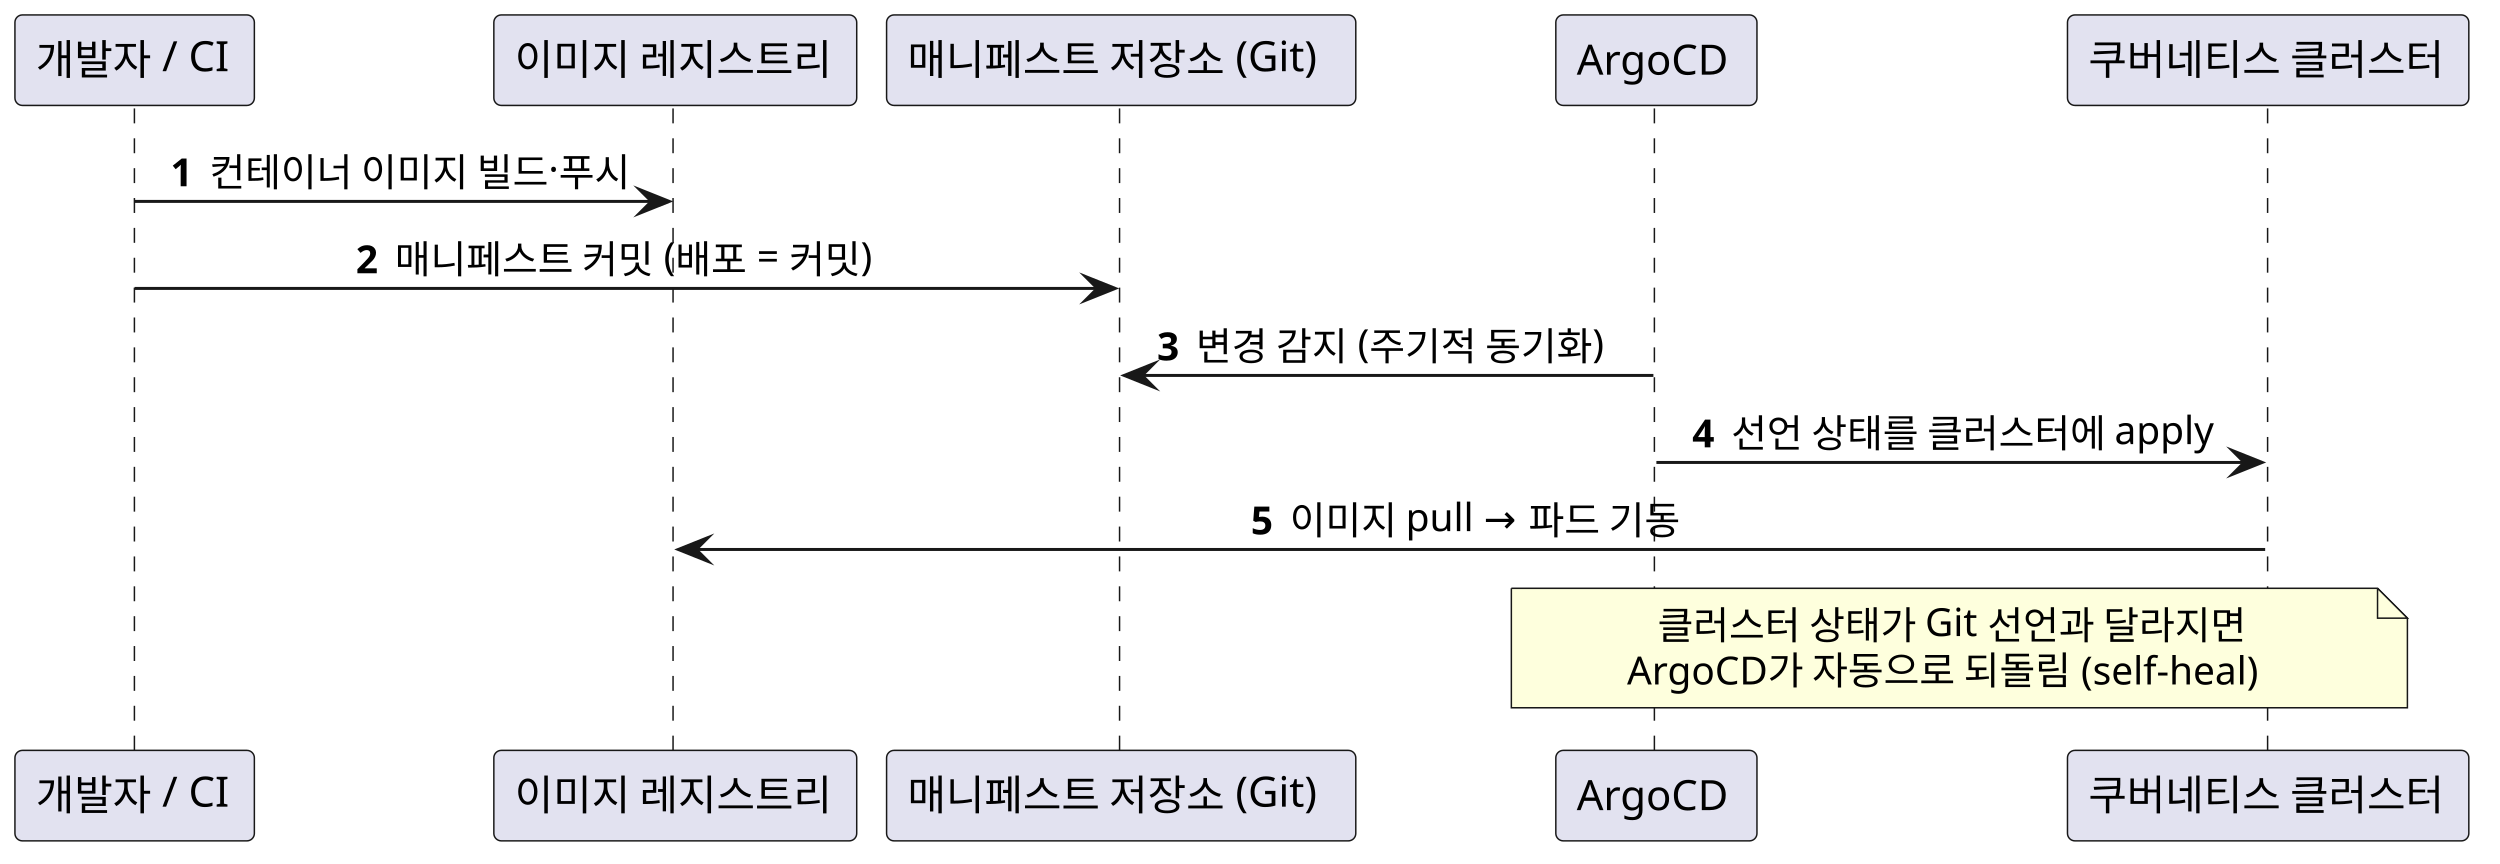
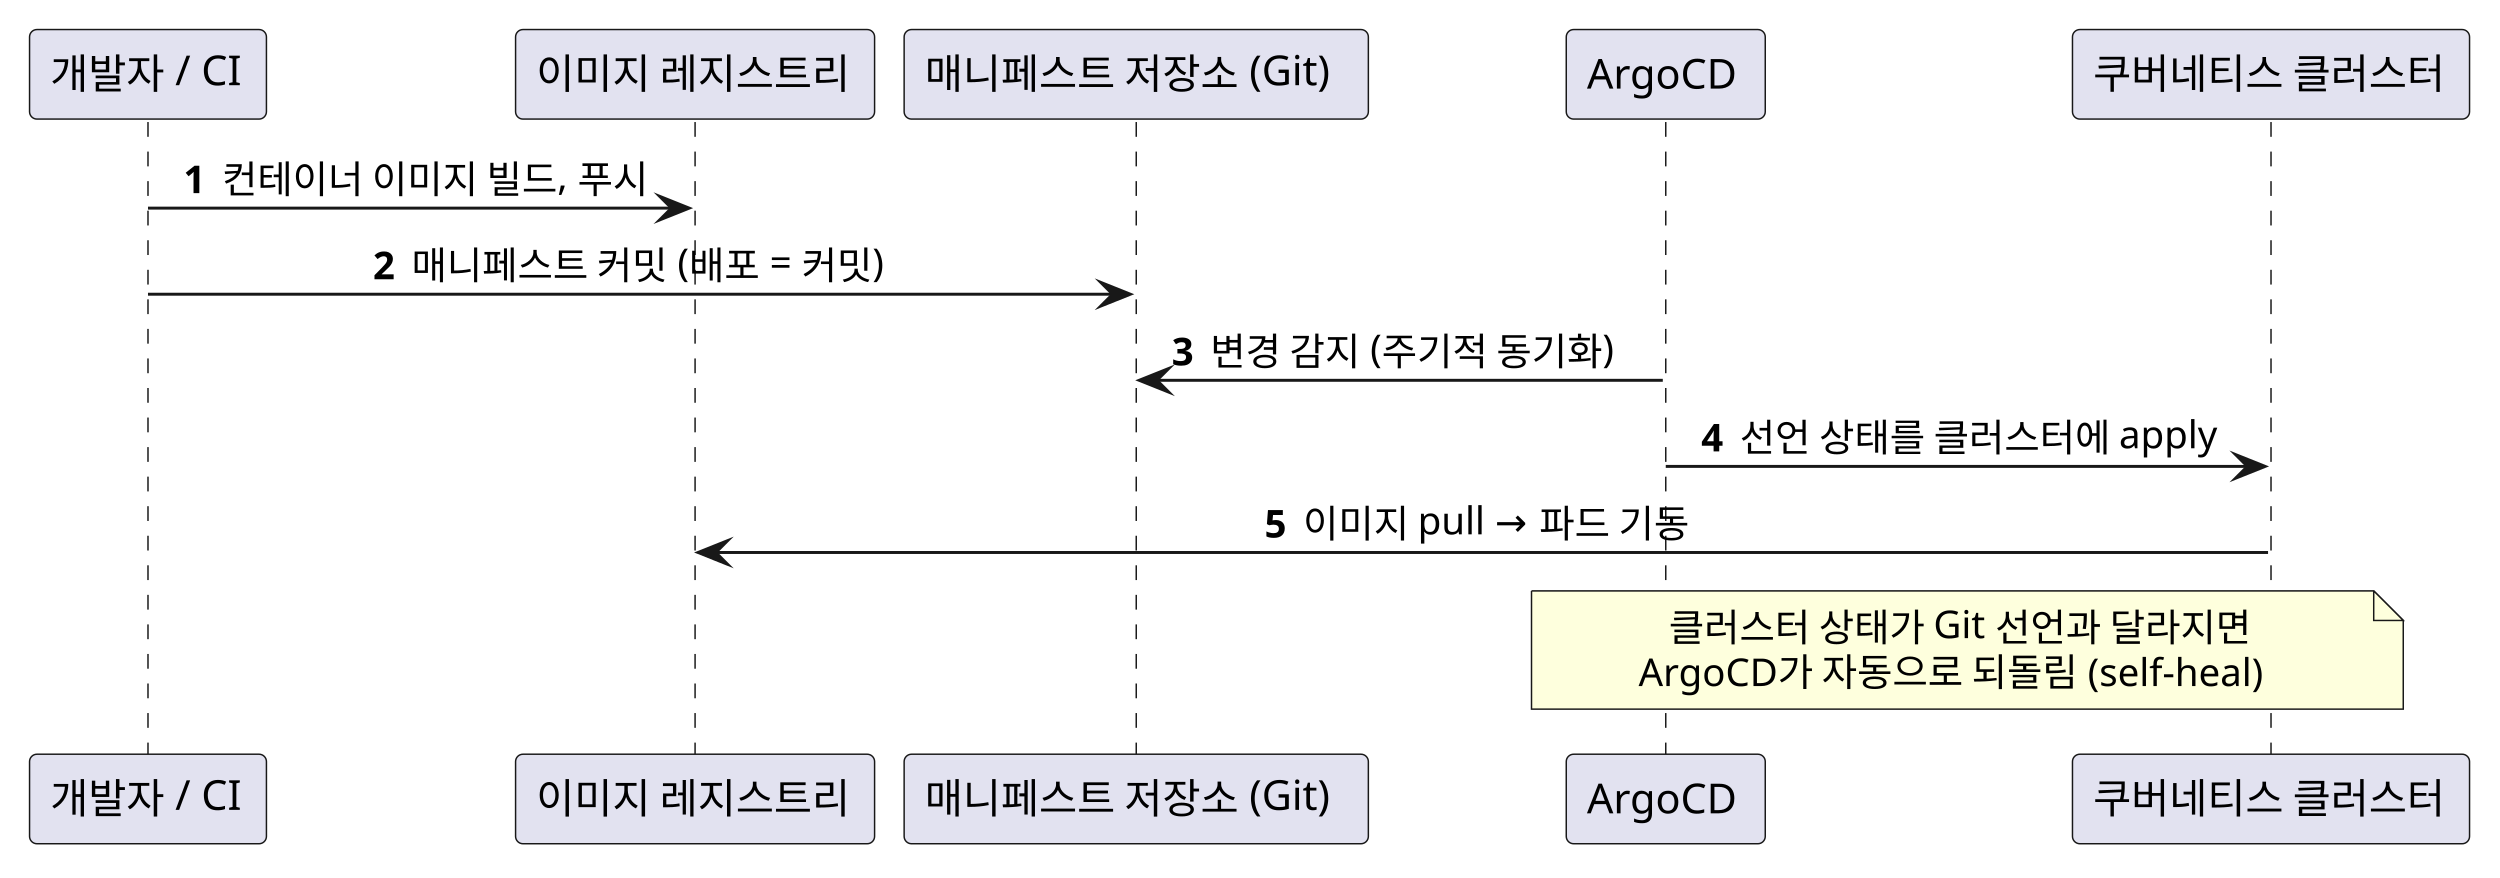
- <svg xmlns="http://www.w3.org/2000/svg" contentStyleType="text/css" data-diagram-type="SEQUENCE" height="289px" preserveAspectRatio="none" style="width:837px;height:289px;background:#FFFFFF;" version="1.1" viewBox="0 0 837 289" width="837px" zoomAndPan="magnify">
+ <svg xmlns="http://www.w3.org/2000/svg" version="1.1" data-diagram-type="SEQUENCE" style="width:846px;height:297px;background:#FFFFFF;" width="846px" height="297px" viewBox="0 0 846 297" zoomAndPan="magnify" preserveAspectRatio="none" contentStyleType="text/css">
  <defs />
-   <g>
-     <g class="participant-lifeline" data-entity-uid="part1" data-qualified-name="dev" data-source-line="3" id="part1-lifeline">
+   <g font-family="sans-serif" lengthAdjust="spacing">
+     <g class="participant-lifeline" data-qualified-name="dev" data-entity-uid="part1" id="part1-lifeline" data-source-line="3">
      <g>
-         <rect fill="#000000" fill-opacity="0" height="215.93" width="8" x="41.081" y="36.297" />
-         <line style="stroke:#181818;stroke-width:0.5;stroke-dasharray:5,5;" x1="45" x2="45" y1="36.297" y2="252.227" />
+         <rect x="46.581" y="41.297" width="8" height="213.93" fill="#000" fill-opacity="0" />
+         <line x1="50.081" y1="41.297" x2="50.081" y2="255.227" style="stroke:#181818;stroke-width:0.5;stroke-dasharray:5,5;" />
      </g>
    </g>
-     <g class="participant-lifeline" data-entity-uid="part2" data-qualified-name="reg" data-source-line="4" id="part2-lifeline">
+     <g class="participant-lifeline" data-qualified-name="reg" data-entity-uid="part2" id="part2-lifeline" data-source-line="4">
      <g>
-         <rect fill="#000000" fill-opacity="0" height="215.93" width="8" x="222.083" y="36.297" />
-         <line style="stroke:#181818;stroke-width:0.5;stroke-dasharray:5,5;" x1="225.338" x2="225.338" y1="36.297" y2="252.227" />
+         <rect x="231.715" y="41.297" width="8" height="213.93" fill="#000" fill-opacity="0" />
+         <line x1="235.215" y1="41.297" x2="235.215" y2="255.227" style="stroke:#181818;stroke-width:0.5;stroke-dasharray:5,5;" />
      </g>
    </g>
-     <g class="participant-lifeline" data-entity-uid="part3" data-qualified-name="git" data-source-line="5" id="part3-lifeline">
+     <g class="participant-lifeline" data-qualified-name="git" data-entity-uid="part3" id="part3-lifeline" data-source-line="5">
      <g>
-         <rect fill="#000000" fill-opacity="0" height="215.93" width="8" x="371.374" y="36.297" />
-         <line style="stroke:#181818;stroke-width:0.5;stroke-dasharray:5,5;" x1="374.828" x2="374.828" y1="36.297" y2="252.227" />
+         <rect x="381.006" y="41.297" width="8" height="213.93" fill="#000" fill-opacity="0" />
+         <line x1="384.506" y1="41.297" x2="384.506" y2="255.227" style="stroke:#181818;stroke-width:0.5;stroke-dasharray:5,5;" />
      </g>
    </g>
-     <g class="participant-lifeline" data-entity-uid="part4" data-qualified-name="argo" data-source-line="6" id="part4-lifeline">
+     <g class="participant-lifeline" data-qualified-name="argo" data-entity-uid="part4" id="part4-lifeline" data-source-line="6">
      <g>
-         <rect fill="#000000" fill-opacity="0" height="215.93" width="8" x="550.56" y="36.297" />
-         <line style="stroke:#181818;stroke-width:0.5;stroke-dasharray:5,5;" x1="553.889" x2="553.889" y1="36.297" y2="252.227" />
+         <rect x="560.192" y="41.297" width="8" height="213.93" fill="#000" fill-opacity="0" />
+         <line x1="563.692" y1="41.297" x2="563.692" y2="255.227" style="stroke:#181818;stroke-width:0.5;stroke-dasharray:5,5;" />
      </g>
    </g>
-     <g class="participant-lifeline" data-entity-uid="part5" data-qualified-name="k8s" data-source-line="7" id="part5-lifeline">
+     <g class="participant-lifeline" data-qualified-name="k8s" data-entity-uid="part5" id="part5-lifeline" data-source-line="7">
      <g>
-         <rect fill="#000000" fill-opacity="0" height="215.93" width="8" x="755.378" y="36.297" />
-         <line style="stroke:#181818;stroke-width:0.5;stroke-dasharray:5,5;" x1="759.193" x2="759.193" y1="36.297" y2="252.227" />
+         <rect x="765.01" y="41.297" width="8" height="213.93" fill="#000" fill-opacity="0" />
+         <line x1="768.51" y1="41.297" x2="768.51" y2="255.227" style="stroke:#181818;stroke-width:0.5;stroke-dasharray:5,5;" />
      </g>
    </g>
-     <g class="participant participant-head" data-entity-uid="part1" data-qualified-name="dev" data-source-line="3" id="part1-head">
-       <rect fill="#E2E2F0" height="30.297" rx="2.5" ry="2.5" style="stroke:#181818;stroke-width:0.5;" width="80.161" x="5" y="5" />
-       <text fill="#000000" font-family="sans-serif" font-size="14" lengthAdjust="spacing" textLength="66.161" x="12" y="24.995">개발자 / CI</text>
+     <g class="participant participant-head" data-qualified-name="dev" data-entity-uid="part1" id="part1-head" data-source-line="3">
+       <rect x="10" y="10" width="80.161" height="30.297" fill="#E2E2F0" style="stroke:#181818;stroke-width:0.5;" rx="2.5" ry="2.5" />
+       <text x="17" y="29.995" fill="#000" font-size="14" textLength="66.161">개발자 / CI</text>
    </g>
-     <g class="participant participant-tail" data-entity-uid="part1" data-qualified-name="dev" data-source-line="3" id="part1-tail">
-       <rect fill="#E2E2F0" height="30.297" rx="2.5" ry="2.5" style="stroke:#181818;stroke-width:0.5;" width="80.161" x="5" y="251.227" />
-       <text fill="#000000" font-family="sans-serif" font-size="14" lengthAdjust="spacing" textLength="66.161" x="12" y="271.222">개발자 / CI</text>
+     <g class="participant participant-head" data-qualified-name="reg" data-entity-uid="part2" id="part2-head" data-source-line="4">
+       <rect x="174.471" y="10" width="121.49" height="30.297" fill="#E2E2F0" style="stroke:#181818;stroke-width:0.5;" rx="2.5" ry="2.5" />
+       <text x="181.471" y="29.995" fill="#000" font-size="14" textLength="107.49">이미지 레지스트리</text>
    </g>
-     <g class="participant participant-head" data-entity-uid="part2" data-qualified-name="reg" data-source-line="4" id="part2-head">
-       <rect fill="#E2E2F0" height="30.297" rx="2.5" ry="2.5" style="stroke:#181818;stroke-width:0.5;" width="121.49" x="165.338" y="5" />
-       <text fill="#000000" font-family="sans-serif" font-size="14" lengthAdjust="spacing" textLength="107.49" x="172.338" y="24.995">이미지 레지스트리</text>
+     <g class="participant participant-head" data-qualified-name="git" data-entity-uid="part3" id="part3-head" data-source-line="5">
+       <rect x="305.96" y="10" width="157.091" height="30.297" fill="#E2E2F0" style="stroke:#181818;stroke-width:0.5;" rx="2.5" ry="2.5" />
+       <text x="312.96" y="29.995" fill="#000" font-size="14" textLength="143.091">매니페스트 저장소 (Git)</text>
    </g>
-     <g class="participant participant-tail" data-entity-uid="part2" data-qualified-name="reg" data-source-line="4" id="part2-tail">
-       <rect fill="#E2E2F0" height="30.297" rx="2.5" ry="2.5" style="stroke:#181818;stroke-width:0.5;" width="121.49" x="165.338" y="251.227" />
-       <text fill="#000000" font-family="sans-serif" font-size="14" lengthAdjust="spacing" textLength="107.49" x="172.338" y="271.222">이미지 레지스트리</text>
+     <g class="participant participant-head" data-qualified-name="argo" data-entity-uid="part4" id="part4-head" data-source-line="6">
+       <rect x="530.022" y="10" width="67.341" height="30.297" fill="#E2E2F0" style="stroke:#181818;stroke-width:0.5;" rx="2.5" ry="2.5" />
+       <text x="537.022" y="29.995" fill="#000" font-size="14" textLength="53.341">ArgoCD</text>
    </g>
-     <g class="participant participant-head" data-entity-uid="part3" data-qualified-name="git" data-source-line="5" id="part3-head">
-       <rect fill="#E2E2F0" height="30.297" rx="2.5" ry="2.5" style="stroke:#181818;stroke-width:0.5;" width="157.091" x="296.828" y="5" />
-       <text fill="#000000" font-family="sans-serif" font-size="14" lengthAdjust="spacing" textLength="143.091" x="303.828" y="24.995">매니페스트 저장소 (Git)</text>
+     <g class="participant participant-head" data-qualified-name="k8s" data-entity-uid="part5" id="part5-head" data-source-line="7">
+       <rect x="701.325" y="10" width="134.37" height="30.297" fill="#E2E2F0" style="stroke:#181818;stroke-width:0.5;" rx="2.5" ry="2.5" />
+       <text x="708.325" y="29.995" fill="#000" font-size="14" textLength="120.37">쿠버네티스 클러스터</text>
    </g>
-     <g class="participant participant-tail" data-entity-uid="part3" data-qualified-name="git" data-source-line="5" id="part3-tail">
-       <rect fill="#E2E2F0" height="30.297" rx="2.5" ry="2.5" style="stroke:#181818;stroke-width:0.5;" width="157.091" x="296.828" y="251.227" />
-       <text fill="#000000" font-family="sans-serif" font-size="14" lengthAdjust="spacing" textLength="143.091" x="303.828" y="271.222">매니페스트 저장소 (Git)</text>
+     <g class="participant participant-tail" data-qualified-name="dev" data-entity-uid="part1" id="part1-tail" data-source-line="3">
+       <rect x="10" y="255.227" width="80.161" height="30.297" fill="#E2E2F0" style="stroke:#181818;stroke-width:0.5;" rx="2.5" ry="2.5" />
+       <text x="17" y="275.222" fill="#000" font-size="14" textLength="66.161">개발자 / CI</text>
    </g>
-     <g class="participant participant-head" data-entity-uid="part4" data-qualified-name="argo" data-source-line="6" id="part4-head">
-       <rect fill="#E2E2F0" height="30.297" rx="2.5" ry="2.5" style="stroke:#181818;stroke-width:0.5;" width="67.341" x="520.889" y="5" />
-       <text fill="#000000" font-family="sans-serif" font-size="14" lengthAdjust="spacing" textLength="53.341" x="527.889" y="24.995">ArgoCD</text>
+     <g class="participant participant-tail" data-qualified-name="reg" data-entity-uid="part2" id="part2-tail" data-source-line="4">
+       <rect x="174.471" y="255.227" width="121.49" height="30.297" fill="#E2E2F0" style="stroke:#181818;stroke-width:0.5;" rx="2.5" ry="2.5" />
+       <text x="181.471" y="275.222" fill="#000" font-size="14" textLength="107.49">이미지 레지스트리</text>
    </g>
-     <g class="participant participant-tail" data-entity-uid="part4" data-qualified-name="argo" data-source-line="6" id="part4-tail">
-       <rect fill="#E2E2F0" height="30.297" rx="2.5" ry="2.5" style="stroke:#181818;stroke-width:0.5;" width="67.341" x="520.889" y="251.227" />
-       <text fill="#000000" font-family="sans-serif" font-size="14" lengthAdjust="spacing" textLength="53.341" x="527.889" y="271.222">ArgoCD</text>
+     <g class="participant participant-tail" data-qualified-name="git" data-entity-uid="part3" id="part3-tail" data-source-line="5">
+       <rect x="305.96" y="255.227" width="157.091" height="30.297" fill="#E2E2F0" style="stroke:#181818;stroke-width:0.5;" rx="2.5" ry="2.5" />
+       <text x="312.96" y="275.222" fill="#000" font-size="14" textLength="143.091">매니페스트 저장소 (Git)</text>
    </g>
-     <g class="participant participant-head" data-entity-uid="part5" data-qualified-name="k8s" data-source-line="7" id="part5-head">
-       <rect fill="#E2E2F0" height="30.297" rx="2.5" ry="2.5" style="stroke:#181818;stroke-width:0.5;" width="134.37" x="692.193" y="5" />
-       <text fill="#000000" font-family="sans-serif" font-size="14" lengthAdjust="spacing" textLength="120.37" x="699.193" y="24.995">쿠버네티스 클러스터</text>
+     <g class="participant participant-tail" data-qualified-name="argo" data-entity-uid="part4" id="part4-tail" data-source-line="6">
+       <rect x="530.022" y="255.227" width="67.341" height="30.297" fill="#E2E2F0" style="stroke:#181818;stroke-width:0.5;" rx="2.5" ry="2.5" />
+       <text x="537.022" y="275.222" fill="#000" font-size="14" textLength="53.341">ArgoCD</text>
    </g>
-     <g class="participant participant-tail" data-entity-uid="part5" data-qualified-name="k8s" data-source-line="7" id="part5-tail">
-       <rect fill="#E2E2F0" height="30.297" rx="2.5" ry="2.5" style="stroke:#181818;stroke-width:0.5;" width="134.37" x="692.193" y="251.227" />
-       <text fill="#000000" font-family="sans-serif" font-size="14" lengthAdjust="spacing" textLength="120.37" x="699.193" y="271.222">쿠버네티스 클러스터</text>
+     <g class="participant participant-tail" data-qualified-name="k8s" data-entity-uid="part5" id="part5-tail" data-source-line="7">
+       <rect x="701.325" y="255.227" width="134.37" height="30.297" fill="#E2E2F0" style="stroke:#181818;stroke-width:0.5;" rx="2.5" ry="2.5" />
+       <text x="708.325" y="275.222" fill="#000" font-size="14" textLength="120.37">쿠버네티스 클러스터</text>
    </g>
-     <g class="message" data-entity-1="part1" data-entity-2="part2" data-source-line="9" id="msg1">
-       <polygon fill="#181818" points="214.083,63.43,224.083,67.43,214.083,71.43,218.083,67.43" style="stroke:#181818;stroke-width:1;stroke-linejoin:miter;stroke-miterlimit:10;" />
-       <line style="stroke:#181818;stroke-width:1;" x1="45.081" x2="220.083" y1="67.43" y2="67.43" />
-       <text fill="#000000" font-family="sans-serif" font-size="13" font-weight="700" lengthAdjust="spacing" textLength="9.045" x="57.081" y="62.364">1</text>
-       <text fill="#000000" font-family="sans-serif" font-size="13" lengthAdjust="spacing" textLength="143.957" x="70.126" y="62.364">컨테이너 이미지 빌드·푸시</text>
+     <g class="message" data-entity-1="part1" data-entity-2="part2" id="msg1" data-source-line="9">
+       <polygon points="223.215,66.43,233.215,70.43,223.215,74.43,227.215,70.43" fill="#181818" style="stroke:#181818;stroke-width:1;stroke-linejoin:miter;stroke-miterlimit:10;" />
+       <line x1="50.081" y1="70.43" x2="229.215" y2="70.43" style="stroke:#181818;stroke-width:1;" />
+       <text x="62.081" y="65.364" fill="#000" font-size="13" font-weight="700">1</text>
+       <text x="75.126" y="65.364" fill="#000" font-size="13" textLength="148.089">컨테이너 이미지 빌드, 푸시</text>
    </g>
-     <g class="message" data-entity-1="part1" data-entity-2="part3" data-source-line="10" id="msg2">
-       <polygon fill="#181818" points="363.374,92.562,373.374,96.562,363.374,100.562,367.374,96.562" style="stroke:#181818;stroke-width:1;stroke-linejoin:miter;stroke-miterlimit:10;" />
-       <line style="stroke:#181818;stroke-width:1;" x1="45.081" x2="369.374" y1="96.562" y2="96.562" />
-       <text fill="#000000" font-family="sans-serif" font-size="13" font-weight="700" lengthAdjust="spacing" textLength="9.045" x="119.142" y="91.497">2</text>
-       <text fill="#000000" font-family="sans-serif" font-size="13" lengthAdjust="spacing" textLength="169.125" x="132.187" y="91.497">매니페스트 커밋 (배포 = 커밋)</text>
+     <g class="message" data-entity-1="part1" data-entity-2="part3" id="msg2" data-source-line="10">
+       <polygon points="372.506,95.563,382.506,99.563,372.506,103.563,376.506,99.563" fill="#181818" style="stroke:#181818;stroke-width:1;stroke-linejoin:miter;stroke-miterlimit:10;" />
+       <line x1="50.081" y1="99.563" x2="378.506" y2="99.563" style="stroke:#181818;stroke-width:1;" />
+       <text x="126.208" y="94.497" fill="#000" font-size="13" font-weight="700">2</text>
+       <text x="139.253" y="94.497" fill="#000" font-size="13" textLength="169.126">매니페스트 커밋 (배포 = 커밋)</text>
    </g>
-     <g class="message" data-entity-1="part4" data-entity-2="part3" data-source-line="11" id="msg3">
-       <polygon fill="#181818" points="386.374,121.695,376.374,125.695,386.374,129.695,382.374,125.695" style="stroke:#181818;stroke-width:1;stroke-linejoin:miter;stroke-miterlimit:10;" />
-       <line style="stroke:#181818;stroke-width:1;" x1="380.374" x2="553.56" y1="125.695" y2="125.695" />
-       <text fill="#000000" font-family="sans-serif" font-size="13" font-weight="700" lengthAdjust="spacing" textLength="9.045" x="387.374" y="120.629">3</text>
-       <text fill="#000000" font-family="sans-serif" font-size="13" lengthAdjust="spacing" textLength="142.141" x="400.419" y="120.629">변경 감지 (주기적 동기화)</text>
+     <g class="message" data-entity-1="part4" data-entity-2="part3" id="msg3" data-source-line="11">
+       <polygon points="395.506,124.695,385.506,128.695,395.506,132.695,391.506,128.695" fill="#181818" style="stroke:#181818;stroke-width:1;stroke-linejoin:miter;stroke-miterlimit:10;" />
+       <line x1="389.506" y1="128.695" x2="562.692" y2="128.695" style="stroke:#181818;stroke-width:1;" />
+       <text x="396.506" y="123.629" fill="#000" font-size="13" font-weight="700">3</text>
+       <text x="409.551" y="123.629" fill="#000" font-size="13" textLength="142.141">변경 감지 (주기적 동기화)</text>
    </g>
-     <g class="message" data-entity-1="part4" data-entity-2="part5" data-source-line="12" id="msg4">
-       <polygon fill="#181818" points="747.378,150.828,757.378,154.828,747.378,158.828,751.378,154.828" style="stroke:#181818;stroke-width:1;stroke-linejoin:miter;stroke-miterlimit:10;" />
-       <line style="stroke:#181818;stroke-width:1;" x1="554.56" x2="753.378" y1="154.828" y2="154.828" />
-       <text fill="#000000" font-family="sans-serif" font-size="13" font-weight="700" lengthAdjust="spacing" textLength="9.045" x="566.56" y="149.762">4</text>
-       <text fill="#000000" font-family="sans-serif" font-size="13" lengthAdjust="spacing" textLength="167.772" x="579.605" y="149.762">선언 상태를 클러스터에 apply</text>
+     <g class="message" data-entity-1="part4" data-entity-2="part5" id="msg4" data-source-line="12">
+       <polygon points="756.51,153.828,766.51,157.828,756.51,161.828,760.51,157.828" fill="#181818" style="stroke:#181818;stroke-width:1;stroke-linejoin:miter;stroke-miterlimit:10;" />
+       <line x1="563.692" y1="157.828" x2="762.51" y2="157.828" style="stroke:#181818;stroke-width:1;" />
+       <text x="575.692" y="152.762" fill="#000" font-size="13" font-weight="700">4</text>
+       <text x="588.737" y="152.762" fill="#000" font-size="13" textLength="167.772">선언 상태를 클러스터에 apply</text>
    </g>
-     <g class="message" data-entity-1="part5" data-entity-2="part2" data-source-line="13" id="msg5">
-       <polygon fill="#181818" points="237.083,179.961,227.083,183.961,237.083,187.961,233.083,183.961" style="stroke:#181818;stroke-width:1;stroke-linejoin:miter;stroke-miterlimit:10;" />
-       <line style="stroke:#181818;stroke-width:1;" x1="231.083" x2="758.378" y1="183.961" y2="183.961" />
-       <text fill="#000000" font-family="sans-serif" font-size="13" font-weight="700" lengthAdjust="spacing" textLength="9.045" x="418.779" y="178.895">5</text>
-       <text fill="#000000" font-family="sans-serif" font-size="13" lengthAdjust="spacing" textLength="134.857" x="431.825" y="178.895">이미지 pull → 파드 기동</text>
+     <g class="message" data-entity-1="part5" data-entity-2="part2" id="msg5" data-source-line="13">
+       <polygon points="246.215,182.961,236.215,186.961,246.215,190.961,242.215,186.961" fill="#181818" style="stroke:#181818;stroke-width:1;stroke-linejoin:miter;stroke-miterlimit:10;" />
+       <line x1="240.215" y1="186.961" x2="767.51" y2="186.961" style="stroke:#181818;stroke-width:1;" />
+       <text x="427.912" y="181.895" fill="#000" font-size="13" font-weight="700">5</text>
+       <text x="440.957" y="181.895" fill="#000" font-size="13" textLength="134.857">이미지 pull → 파드 기동</text>
    </g>
-     <path d="M506,196.961 L506,236.961 L806,236.961 L806,206.961 L796,196.961 L506,196.961" fill="#FEFFDD" style="stroke:#181818;stroke-width:0.5;" />
-     <path d="M796,196.961 L796,206.961 L806,206.961 L796,196.961" fill="#FEFFDD" style="stroke:#181818;stroke-width:0.5;" />
-     <text fill="#000000" font-family="sans-serif" font-size="13" lengthAdjust="spacing" textLength="202.752" x="554.961" y="214.028">클러스터 상태가 Git 선언과 달라지면</text>
-     <text fill="#000000" font-family="sans-serif" font-size="13" lengthAdjust="spacing" textLength="223.217" x="544.728" y="229.161">ArgoCD가 자동으로 되돌림 (self-heal)</text>
+     <path d="M518.264,199.961 L518.264,239.961 L813.264,239.961 L813.264,209.961 L803.264,199.961 L518.264,199.961" style="stroke:#181818;stroke-width:0.5;" fill="#FEFFDD" />
+     <path d="M803.264,199.961 L803.264,209.961 L813.264,209.961 L803.264,199.961" style="stroke:#181818;stroke-width:0.5;" fill="#FEFFDD" />
+     <text x="564.725" y="217.028" fill="#000" font-size="13" textLength="202.752">클러스터 상태가 Git 선언과 달라지면</text>
+     <text x="554.492" y="232.161" fill="#000" font-size="13" textLength="223.217">ArgoCD가 자동으로 되돌림 (self-heal)</text>
  </g>
</svg>
